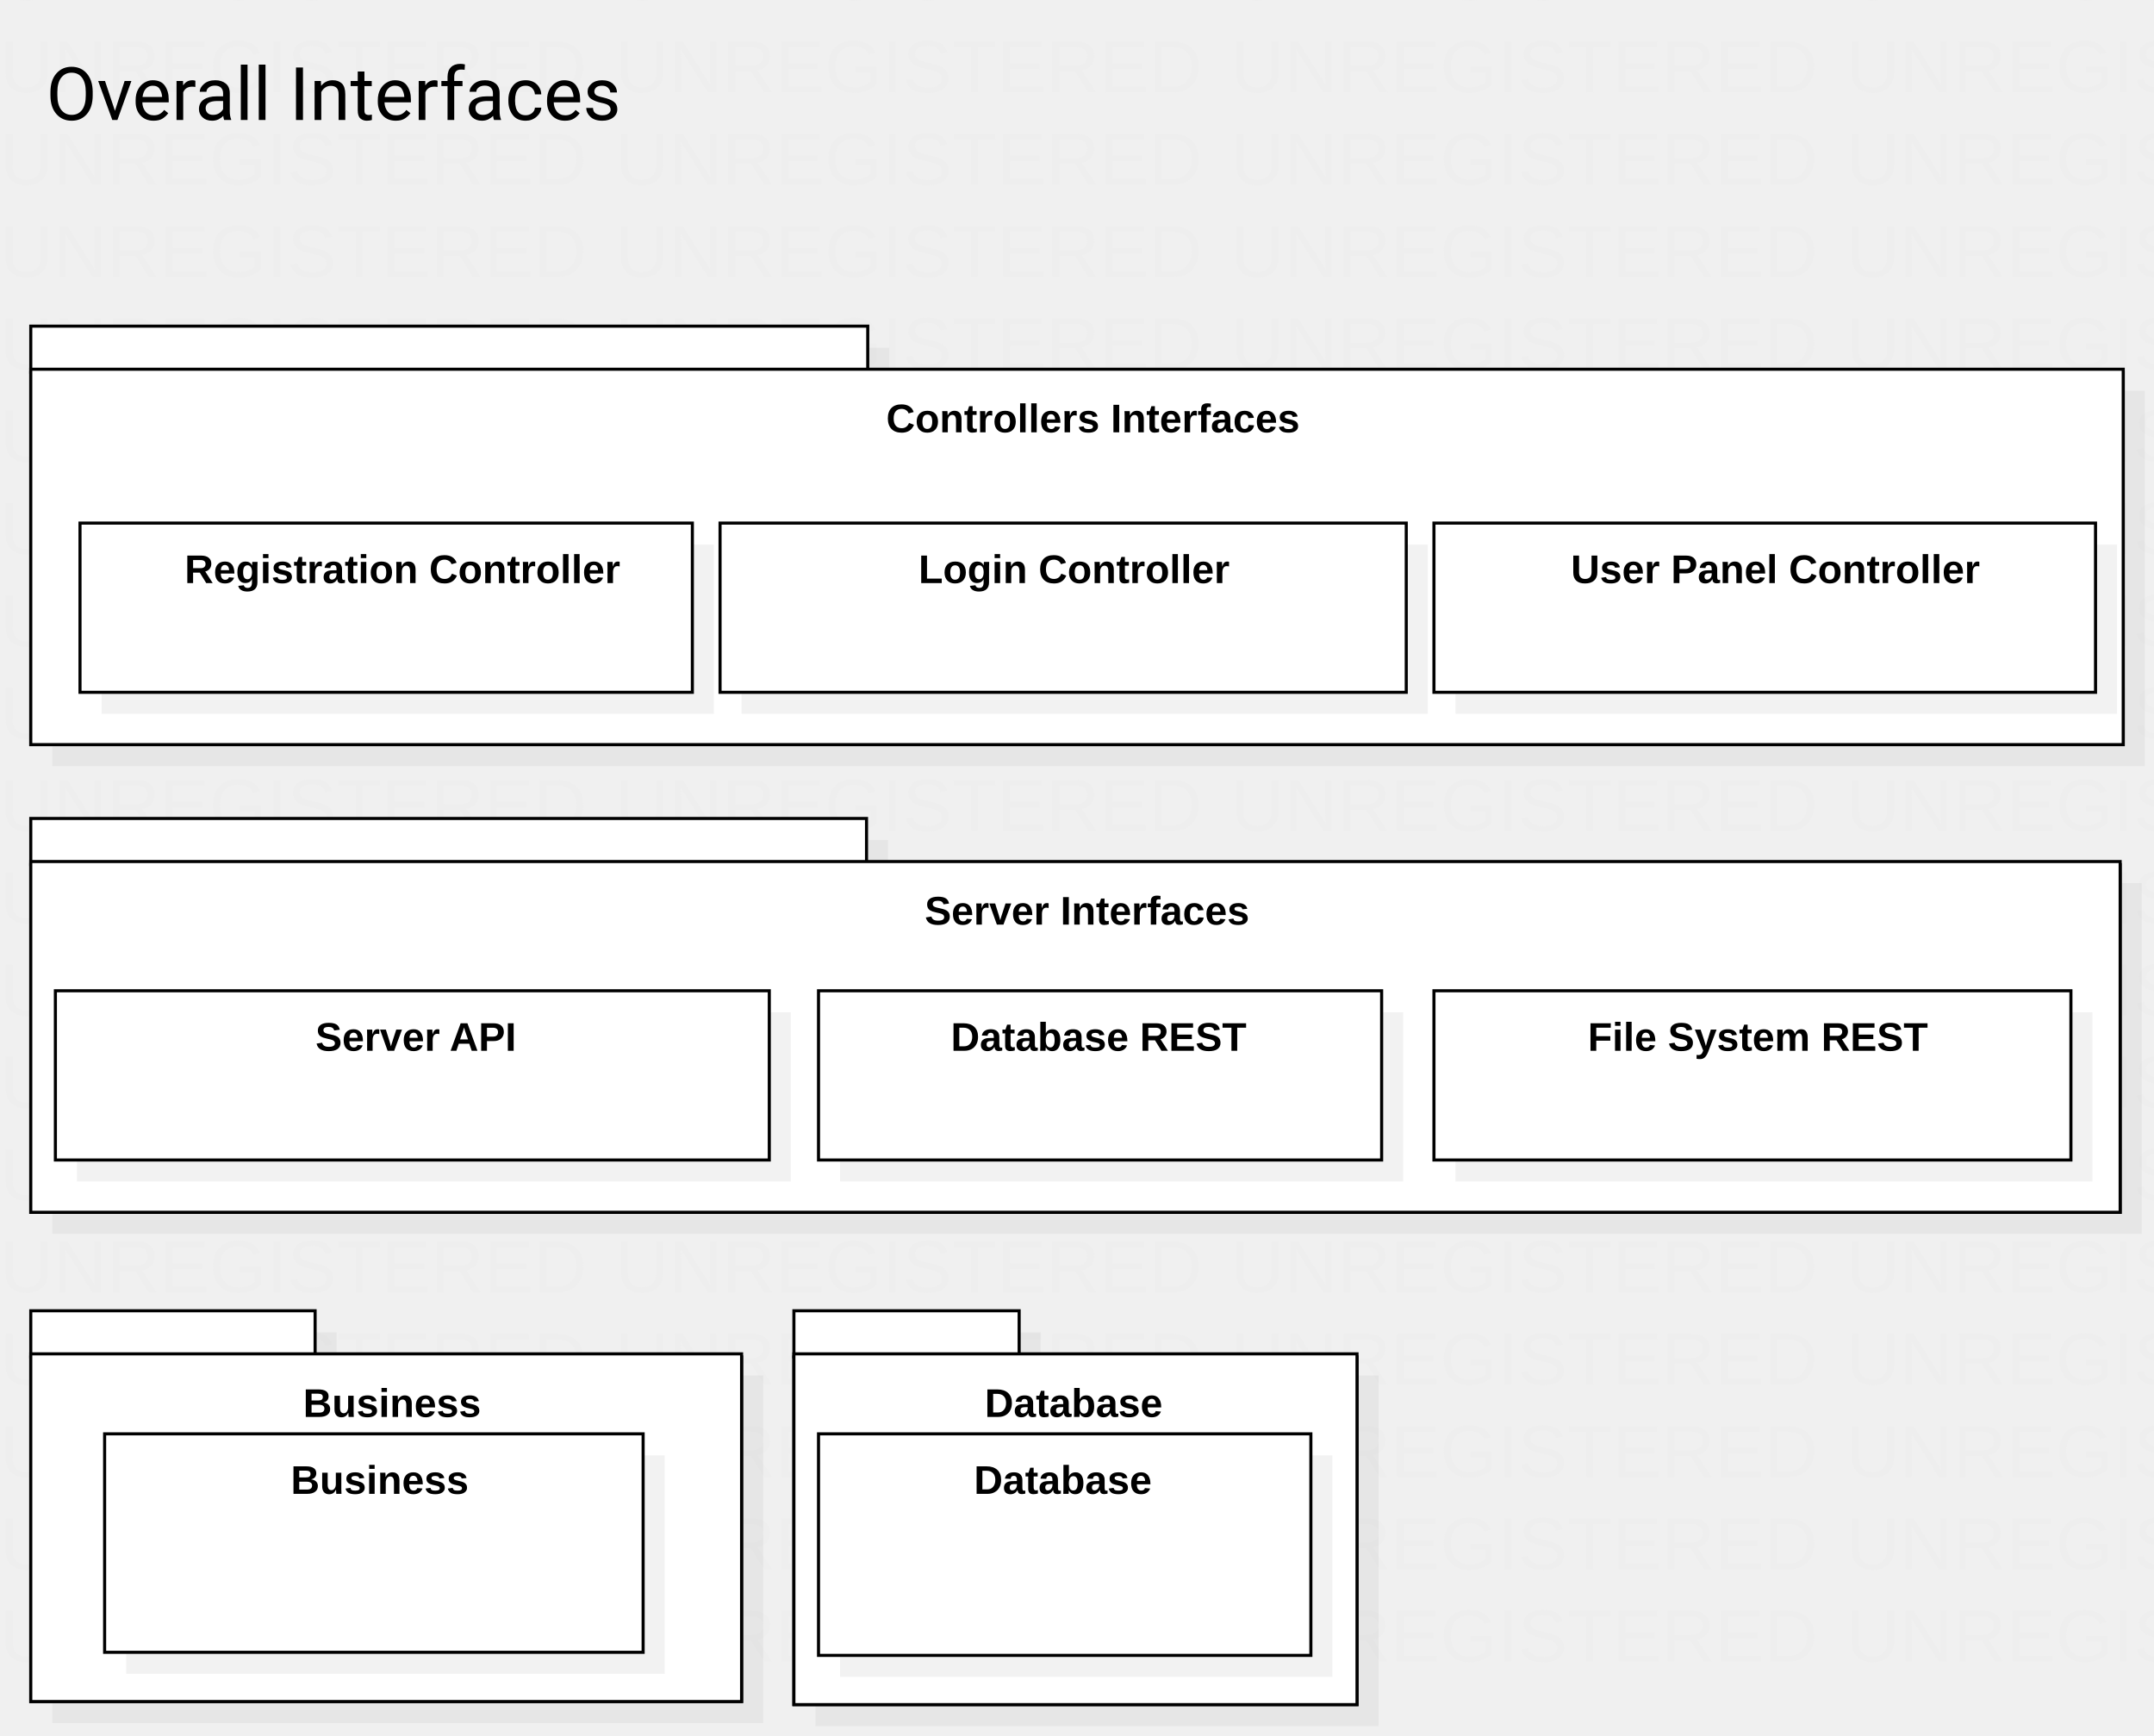
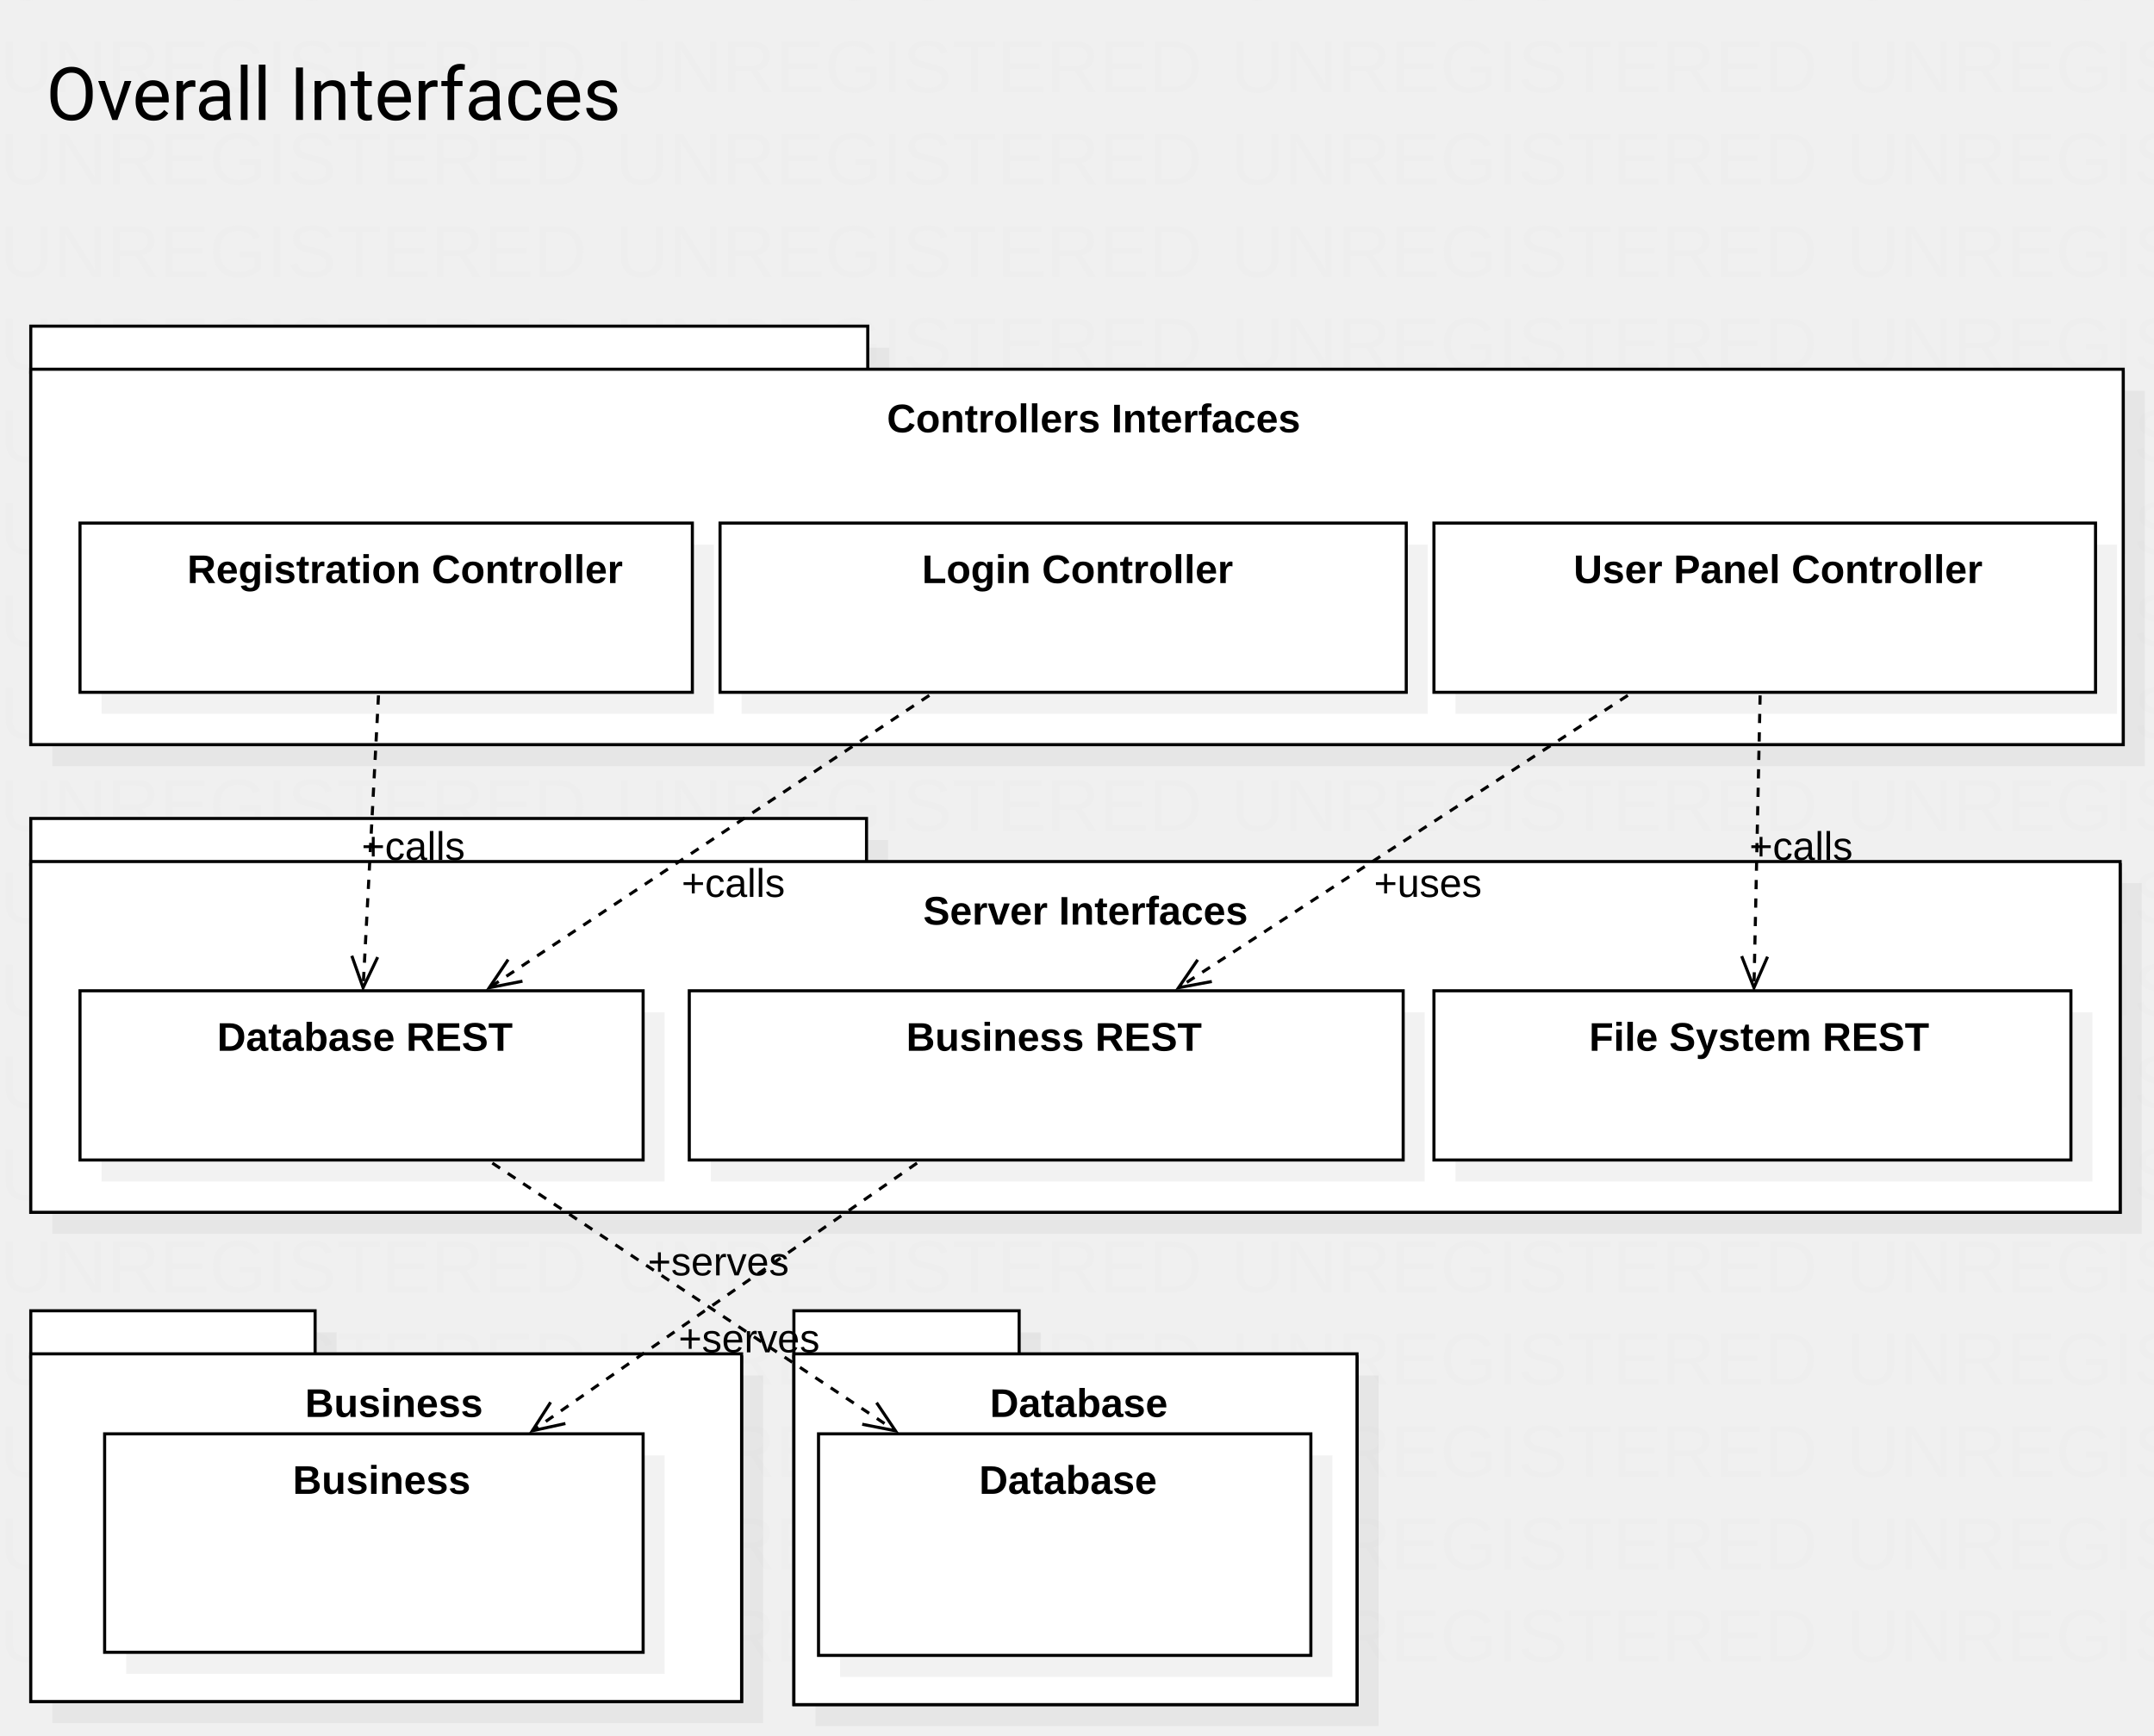
<svg xmlns="http://www.w3.org/2000/svg" version="1.1" width="700" height="564">
  <defs />
  <g>
    <text fill="#eeeeee" stroke="none" font-family="Arial" font-size="24px" font-style="normal" font-weight="normal" text-decoration="none" x="0" y="0">UNREGISTERED</text>
    <text fill="#eeeeee" stroke="none" font-family="Arial" font-size="24px" font-style="normal" font-weight="normal" text-decoration="none" x="0" y="30">UNREGISTERED</text>
    <text fill="#eeeeee" stroke="none" font-family="Arial" font-size="24px" font-style="normal" font-weight="normal" text-decoration="none" x="0" y="60">UNREGISTERED</text>
    <text fill="#eeeeee" stroke="none" font-family="Arial" font-size="24px" font-style="normal" font-weight="normal" text-decoration="none" x="0" y="90">UNREGISTERED</text>
    <text fill="#eeeeee" stroke="none" font-family="Arial" font-size="24px" font-style="normal" font-weight="normal" text-decoration="none" x="0" y="120">UNREGISTERED</text>
    <text fill="#eeeeee" stroke="none" font-family="Arial" font-size="24px" font-style="normal" font-weight="normal" text-decoration="none" x="0" y="150">UNREGISTERED</text>
    <text fill="#eeeeee" stroke="none" font-family="Arial" font-size="24px" font-style="normal" font-weight="normal" text-decoration="none" x="0" y="180">UNREGISTERED</text>
    <text fill="#eeeeee" stroke="none" font-family="Arial" font-size="24px" font-style="normal" font-weight="normal" text-decoration="none" x="0" y="210">UNREGISTERED</text>
    <text fill="#eeeeee" stroke="none" font-family="Arial" font-size="24px" font-style="normal" font-weight="normal" text-decoration="none" x="0" y="240">UNREGISTERED</text>
    <text fill="#eeeeee" stroke="none" font-family="Arial" font-size="24px" font-style="normal" font-weight="normal" text-decoration="none" x="0" y="270">UNREGISTERED</text>
    <text fill="#eeeeee" stroke="none" font-family="Arial" font-size="24px" font-style="normal" font-weight="normal" text-decoration="none" x="0" y="300">UNREGISTERED</text>
    <text fill="#eeeeee" stroke="none" font-family="Arial" font-size="24px" font-style="normal" font-weight="normal" text-decoration="none" x="0" y="330">UNREGISTERED</text>
    <text fill="#eeeeee" stroke="none" font-family="Arial" font-size="24px" font-style="normal" font-weight="normal" text-decoration="none" x="0" y="360">UNREGISTERED</text>
    <text fill="#eeeeee" stroke="none" font-family="Arial" font-size="24px" font-style="normal" font-weight="normal" text-decoration="none" x="0" y="390">UNREGISTERED</text>
    <text fill="#eeeeee" stroke="none" font-family="Arial" font-size="24px" font-style="normal" font-weight="normal" text-decoration="none" x="0" y="420">UNREGISTERED</text>
    <text fill="#eeeeee" stroke="none" font-family="Arial" font-size="24px" font-style="normal" font-weight="normal" text-decoration="none" x="0" y="450">UNREGISTERED</text>
    <text fill="#eeeeee" stroke="none" font-family="Arial" font-size="24px" font-style="normal" font-weight="normal" text-decoration="none" x="0" y="480">UNREGISTERED</text>
    <text fill="#eeeeee" stroke="none" font-family="Arial" font-size="24px" font-style="normal" font-weight="normal" text-decoration="none" x="0" y="510">UNREGISTERED</text>
    <text fill="#eeeeee" stroke="none" font-family="Arial" font-size="24px" font-style="normal" font-weight="normal" text-decoration="none" x="0" y="540">UNREGISTERED</text>
    <text fill="#eeeeee" stroke="none" font-family="Arial" font-size="24px" font-style="normal" font-weight="normal" text-decoration="none" x="200" y="0">UNREGISTERED</text>
    <text fill="#eeeeee" stroke="none" font-family="Arial" font-size="24px" font-style="normal" font-weight="normal" text-decoration="none" x="200" y="30">UNREGISTERED</text>
    <text fill="#eeeeee" stroke="none" font-family="Arial" font-size="24px" font-style="normal" font-weight="normal" text-decoration="none" x="200" y="60">UNREGISTERED</text>
    <text fill="#eeeeee" stroke="none" font-family="Arial" font-size="24px" font-style="normal" font-weight="normal" text-decoration="none" x="200" y="90">UNREGISTERED</text>
    <text fill="#eeeeee" stroke="none" font-family="Arial" font-size="24px" font-style="normal" font-weight="normal" text-decoration="none" x="200" y="120">UNREGISTERED</text>
    <text fill="#eeeeee" stroke="none" font-family="Arial" font-size="24px" font-style="normal" font-weight="normal" text-decoration="none" x="200" y="150">UNREGISTERED</text>
    <text fill="#eeeeee" stroke="none" font-family="Arial" font-size="24px" font-style="normal" font-weight="normal" text-decoration="none" x="200" y="180">UNREGISTERED</text>
    <text fill="#eeeeee" stroke="none" font-family="Arial" font-size="24px" font-style="normal" font-weight="normal" text-decoration="none" x="200" y="210">UNREGISTERED</text>
    <text fill="#eeeeee" stroke="none" font-family="Arial" font-size="24px" font-style="normal" font-weight="normal" text-decoration="none" x="200" y="240">UNREGISTERED</text>
    <text fill="#eeeeee" stroke="none" font-family="Arial" font-size="24px" font-style="normal" font-weight="normal" text-decoration="none" x="200" y="270">UNREGISTERED</text>
    <text fill="#eeeeee" stroke="none" font-family="Arial" font-size="24px" font-style="normal" font-weight="normal" text-decoration="none" x="200" y="300">UNREGISTERED</text>
    <text fill="#eeeeee" stroke="none" font-family="Arial" font-size="24px" font-style="normal" font-weight="normal" text-decoration="none" x="200" y="330">UNREGISTERED</text>
    <text fill="#eeeeee" stroke="none" font-family="Arial" font-size="24px" font-style="normal" font-weight="normal" text-decoration="none" x="200" y="360">UNREGISTERED</text>
    <text fill="#eeeeee" stroke="none" font-family="Arial" font-size="24px" font-style="normal" font-weight="normal" text-decoration="none" x="200" y="390">UNREGISTERED</text>
    <text fill="#eeeeee" stroke="none" font-family="Arial" font-size="24px" font-style="normal" font-weight="normal" text-decoration="none" x="200" y="420">UNREGISTERED</text>
    <text fill="#eeeeee" stroke="none" font-family="Arial" font-size="24px" font-style="normal" font-weight="normal" text-decoration="none" x="200" y="450">UNREGISTERED</text>
    <text fill="#eeeeee" stroke="none" font-family="Arial" font-size="24px" font-style="normal" font-weight="normal" text-decoration="none" x="200" y="480">UNREGISTERED</text>
    <text fill="#eeeeee" stroke="none" font-family="Arial" font-size="24px" font-style="normal" font-weight="normal" text-decoration="none" x="200" y="510">UNREGISTERED</text>
    <text fill="#eeeeee" stroke="none" font-family="Arial" font-size="24px" font-style="normal" font-weight="normal" text-decoration="none" x="200" y="540">UNREGISTERED</text>
    <text fill="#eeeeee" stroke="none" font-family="Arial" font-size="24px" font-style="normal" font-weight="normal" text-decoration="none" x="400" y="0">UNREGISTERED</text>
    <text fill="#eeeeee" stroke="none" font-family="Arial" font-size="24px" font-style="normal" font-weight="normal" text-decoration="none" x="400" y="30">UNREGISTERED</text>
    <text fill="#eeeeee" stroke="none" font-family="Arial" font-size="24px" font-style="normal" font-weight="normal" text-decoration="none" x="400" y="60">UNREGISTERED</text>
    <text fill="#eeeeee" stroke="none" font-family="Arial" font-size="24px" font-style="normal" font-weight="normal" text-decoration="none" x="400" y="90">UNREGISTERED</text>
    <text fill="#eeeeee" stroke="none" font-family="Arial" font-size="24px" font-style="normal" font-weight="normal" text-decoration="none" x="400" y="120">UNREGISTERED</text>
    <text fill="#eeeeee" stroke="none" font-family="Arial" font-size="24px" font-style="normal" font-weight="normal" text-decoration="none" x="400" y="150">UNREGISTERED</text>
    <text fill="#eeeeee" stroke="none" font-family="Arial" font-size="24px" font-style="normal" font-weight="normal" text-decoration="none" x="400" y="180">UNREGISTERED</text>
    <text fill="#eeeeee" stroke="none" font-family="Arial" font-size="24px" font-style="normal" font-weight="normal" text-decoration="none" x="400" y="210">UNREGISTERED</text>
    <text fill="#eeeeee" stroke="none" font-family="Arial" font-size="24px" font-style="normal" font-weight="normal" text-decoration="none" x="400" y="240">UNREGISTERED</text>
    <text fill="#eeeeee" stroke="none" font-family="Arial" font-size="24px" font-style="normal" font-weight="normal" text-decoration="none" x="400" y="270">UNREGISTERED</text>
    <text fill="#eeeeee" stroke="none" font-family="Arial" font-size="24px" font-style="normal" font-weight="normal" text-decoration="none" x="400" y="300">UNREGISTERED</text>
    <text fill="#eeeeee" stroke="none" font-family="Arial" font-size="24px" font-style="normal" font-weight="normal" text-decoration="none" x="400" y="330">UNREGISTERED</text>
    <text fill="#eeeeee" stroke="none" font-family="Arial" font-size="24px" font-style="normal" font-weight="normal" text-decoration="none" x="400" y="360">UNREGISTERED</text>
    <text fill="#eeeeee" stroke="none" font-family="Arial" font-size="24px" font-style="normal" font-weight="normal" text-decoration="none" x="400" y="390">UNREGISTERED</text>
    <text fill="#eeeeee" stroke="none" font-family="Arial" font-size="24px" font-style="normal" font-weight="normal" text-decoration="none" x="400" y="420">UNREGISTERED</text>
    <text fill="#eeeeee" stroke="none" font-family="Arial" font-size="24px" font-style="normal" font-weight="normal" text-decoration="none" x="400" y="450">UNREGISTERED</text>
    <text fill="#eeeeee" stroke="none" font-family="Arial" font-size="24px" font-style="normal" font-weight="normal" text-decoration="none" x="400" y="480">UNREGISTERED</text>
    <text fill="#eeeeee" stroke="none" font-family="Arial" font-size="24px" font-style="normal" font-weight="normal" text-decoration="none" x="400" y="510">UNREGISTERED</text>
    <text fill="#eeeeee" stroke="none" font-family="Arial" font-size="24px" font-style="normal" font-weight="normal" text-decoration="none" x="400" y="540">UNREGISTERED</text>
    <text fill="#eeeeee" stroke="none" font-family="Arial" font-size="24px" font-style="normal" font-weight="normal" text-decoration="none" x="600" y="0">UNREGISTERED</text>
    <text fill="#eeeeee" stroke="none" font-family="Arial" font-size="24px" font-style="normal" font-weight="normal" text-decoration="none" x="600" y="30">UNREGISTERED</text>
    <text fill="#eeeeee" stroke="none" font-family="Arial" font-size="24px" font-style="normal" font-weight="normal" text-decoration="none" x="600" y="60">UNREGISTERED</text>
    <text fill="#eeeeee" stroke="none" font-family="Arial" font-size="24px" font-style="normal" font-weight="normal" text-decoration="none" x="600" y="90">UNREGISTERED</text>
    <text fill="#eeeeee" stroke="none" font-family="Arial" font-size="24px" font-style="normal" font-weight="normal" text-decoration="none" x="600" y="120">UNREGISTERED</text>
    <text fill="#eeeeee" stroke="none" font-family="Arial" font-size="24px" font-style="normal" font-weight="normal" text-decoration="none" x="600" y="150">UNREGISTERED</text>
    <text fill="#eeeeee" stroke="none" font-family="Arial" font-size="24px" font-style="normal" font-weight="normal" text-decoration="none" x="600" y="180">UNREGISTERED</text>
    <text fill="#eeeeee" stroke="none" font-family="Arial" font-size="24px" font-style="normal" font-weight="normal" text-decoration="none" x="600" y="210">UNREGISTERED</text>
    <text fill="#eeeeee" stroke="none" font-family="Arial" font-size="24px" font-style="normal" font-weight="normal" text-decoration="none" x="600" y="240">UNREGISTERED</text>
    <text fill="#eeeeee" stroke="none" font-family="Arial" font-size="24px" font-style="normal" font-weight="normal" text-decoration="none" x="600" y="270">UNREGISTERED</text>
    <text fill="#eeeeee" stroke="none" font-family="Arial" font-size="24px" font-style="normal" font-weight="normal" text-decoration="none" x="600" y="300">UNREGISTERED</text>
    <text fill="#eeeeee" stroke="none" font-family="Arial" font-size="24px" font-style="normal" font-weight="normal" text-decoration="none" x="600" y="330">UNREGISTERED</text>
    <text fill="#eeeeee" stroke="none" font-family="Arial" font-size="24px" font-style="normal" font-weight="normal" text-decoration="none" x="600" y="360">UNREGISTERED</text>
    <text fill="#eeeeee" stroke="none" font-family="Arial" font-size="24px" font-style="normal" font-weight="normal" text-decoration="none" x="600" y="390">UNREGISTERED</text>
    <text fill="#eeeeee" stroke="none" font-family="Arial" font-size="24px" font-style="normal" font-weight="normal" text-decoration="none" x="600" y="420">UNREGISTERED</text>
    <text fill="#eeeeee" stroke="none" font-family="Arial" font-size="24px" font-style="normal" font-weight="normal" text-decoration="none" x="600" y="450">UNREGISTERED</text>
    <text fill="#eeeeee" stroke="none" font-family="Arial" font-size="24px" font-style="normal" font-weight="normal" text-decoration="none" x="600" y="480">UNREGISTERED</text>
    <text fill="#eeeeee" stroke="none" font-family="Arial" font-size="24px" font-style="normal" font-weight="normal" text-decoration="none" x="600" y="510">UNREGISTERED</text>
    <text fill="#eeeeee" stroke="none" font-family="Arial" font-size="24px" font-style="normal" font-weight="normal" text-decoration="none" x="600" y="540">UNREGISTERED</text>
    <g transform="translate(-78,-22) scale(1,1)">
      <g>
        <path fill="none" stroke="none" />
        <text fill="#000000" stroke="none" font-family="Roboto" font-size="24px" font-style="normal" font-weight="normal" text-decoration="none" x="93" y="61">Overall Interfaces</text>
      </g>
    </g>
    <g transform="translate(-78,-22) scale(1,1)">
      <rect fill="#C0C0C0" stroke="none" x="95" y="135" width="272" height="15" opacity="0.2" />
    </g>
    <g transform="translate(-78,-22) scale(1,1)">
      <rect fill="#C0C0C0" stroke="none" x="95" y="149" width="680" height="122" opacity="0.2" />
    </g>
    <g transform="translate(-78,-22) scale(1,1)">
      <rect fill="#ffffff" stroke="none" x="88" y="143" width="680" height="121" />
    </g>
    <g transform="translate(-78,-22) scale(1,1)">
      <path fill="none" stroke="#000000" d="M 88 143 L 768 143 L 768 264 L 88 264 L 88 143 Z Z" stroke-miterlimit="10" />
    </g>
    <g transform="translate(-78,-22) scale(1,1)">
      <rect fill="#ffffff" stroke="none" x="88" y="128" width="272" height="15" />
    </g>
    <g transform="translate(-78,-22) scale(1,1)">
      <path fill="none" stroke="#000000" d="M 88 128 L 360 128 L 360 143 L 88 143 L 88 128 Z Z" stroke-miterlimit="10" />
    </g>
    <g transform="translate(-78,-22) scale(1,1)">
      <rect fill="#ffffff" stroke="none" x="88" y="142" width="680" height="122" />
    </g>
    <g transform="translate(-78,-22) scale(1,1)">
      <path fill="none" stroke="#000000" d="M 88 142 L 768 142 L 768 264 L 88 264 L 88 142 Z Z" stroke-miterlimit="10" />
    </g>
    <g transform="translate(-78,-22) scale(1,1)">
      <g>
        <path fill="none" stroke="none" />
-         <text fill="#000000" stroke="none" font-family="Arial" font-size="13px" font-style="normal" font-weight="bold" text-decoration="none" x="366" y="162.5">Controllers Interfaces</text>
+         <text fill="#000000" stroke="none" font-family="Arial" font-size="13px" font-style="normal" font-weight="bold" text-decoration="none" x="366.225" y="162.5">Controllers Interfaces</text>
      </g>
    </g>
    <g transform="translate(-78,-22) scale(1,1)">
      <rect fill="#C0C0C0" stroke="none" x="95" y="295" width="271.6" height="15" opacity="0.2" />
    </g>
    <g transform="translate(-78,-22) scale(1,1)">
      <rect fill="#C0C0C0" stroke="none" x="95" y="309" width="679" height="114" opacity="0.2" />
    </g>
    <g transform="translate(-78,-22) scale(1,1)">
      <rect fill="#ffffff" stroke="none" x="88" y="303" width="679" height="113" />
    </g>
    <g transform="translate(-78,-22) scale(1,1)">
      <path fill="none" stroke="#000000" d="M 88 303 L 767 303 L 767 416 L 88 416 L 88 303 Z Z" stroke-miterlimit="10" />
    </g>
    <g transform="translate(-78,-22) scale(1,1)">
      <rect fill="#ffffff" stroke="none" x="88" y="288" width="271.6" height="15" />
    </g>
    <g transform="translate(-78,-22) scale(1,1)">
      <path fill="none" stroke="#000000" d="M 88 288 L 359.6 288 L 359.6 303 L 88 303 L 88 288 Z Z" stroke-miterlimit="10" />
    </g>
    <g transform="translate(-78,-22) scale(1,1)">
      <rect fill="#ffffff" stroke="none" x="88" y="302" width="679" height="114" />
    </g>
    <g transform="translate(-78,-22) scale(1,1)">
      <path fill="none" stroke="#000000" d="M 88 302 L 767 302 L 767 416 L 88 416 L 88 302 Z Z" stroke-miterlimit="10" />
    </g>
    <g transform="translate(-78,-22) scale(1,1)">
      <g>
        <path fill="none" stroke="none" />
-         <text fill="#000000" stroke="none" font-family="Arial" font-size="13px" font-style="normal" font-weight="bold" text-decoration="none" x="378.5" y="322.5">Server Interfaces</text>
+         <text fill="#000000" stroke="none" font-family="Arial" font-size="13px" font-style="normal" font-weight="bold" text-decoration="none" x="378.007" y="322.5">Server Interfaces</text>
      </g>
    </g>
    <g transform="translate(-78,-22) scale(1,1)">
      <rect fill="#C0C0C0" stroke="none" x="111" y="199" width="199" height="55" opacity="0.2" />
    </g>
    <g transform="translate(-78,-22) scale(1,1)">
      <rect fill="#ffffff" stroke="none" x="104" y="192" width="199" height="55" />
    </g>
    <g transform="translate(-78,-22) scale(1,1)">
      <path fill="none" stroke="#000000" d="M 104 192 L 303 192 L 303 247 L 104 247 L 104 192 Z Z" stroke-miterlimit="10" />
    </g>
    <g transform="translate(-78,-22) scale(1,1)">
      <g>
        <path fill="none" stroke="none" />
-         <text fill="#000000" stroke="none" font-family="Arial" font-size="13px" font-style="normal" font-weight="bold" text-decoration="none" x="138" y="211.5">Registration Controller</text>
+         <text fill="#000000" stroke="none" font-family="Arial" font-size="13px" font-style="normal" font-weight="bold" text-decoration="none" x="138.833" y="211.5">Registration Controller</text>
      </g>
    </g>
    <g transform="translate(-78,-22) scale(1,1)">
      <rect fill="#C0C0C0" stroke="none" x="319" y="199" width="223" height="55" opacity="0.2" />
    </g>
    <g transform="translate(-78,-22) scale(1,1)">
      <rect fill="#ffffff" stroke="none" x="312" y="192" width="223" height="55" />
    </g>
    <g transform="translate(-78,-22) scale(1,1)">
      <path fill="none" stroke="#000000" d="M 312 192 L 535 192 L 535 247 L 312 247 L 312 192 Z Z" stroke-miterlimit="10" />
    </g>
    <g transform="translate(-78,-22) scale(1,1)">
      <g>
        <path fill="none" stroke="none" />
-         <text fill="#000000" stroke="none" font-family="Arial" font-size="13px" font-style="normal" font-weight="bold" text-decoration="none" x="376.5" y="211.5">Login Controller</text>
+         <text fill="#000000" stroke="none" font-family="Arial" font-size="13px" font-style="normal" font-weight="bold" text-decoration="none" x="377.613" y="211.5">Login Controller</text>
      </g>
    </g>
    <g transform="translate(-78,-22) scale(1,1)">
      <rect fill="#C0C0C0" stroke="none" x="551" y="199" width="215" height="55" opacity="0.2" />
    </g>
    <g transform="translate(-78,-22) scale(1,1)">
      <rect fill="#ffffff" stroke="none" x="544" y="192" width="215" height="55" />
    </g>
    <g transform="translate(-78,-22) scale(1,1)">
      <path fill="none" stroke="#000000" d="M 544 192 L 759 192 L 759 247 L 544 247 L 544 192 Z Z" stroke-miterlimit="10" />
    </g>
    <g transform="translate(-78,-22) scale(1,1)">
      <g>
        <path fill="none" stroke="none" />
-         <text fill="#000000" stroke="none" font-family="Arial" font-size="13px" font-style="normal" font-weight="bold" text-decoration="none" x="588.5" y="211.5">User Panel Controller</text>
-       </g>
-     </g>
-     <g transform="translate(-78,-22) scale(1,1)">
-       <rect fill="#C0C0C0" stroke="none" x="351" y="351" width="183" height="55" opacity="0.2" />
-     </g>
-     <g transform="translate(-78,-22) scale(1,1)">
-       <rect fill="#ffffff" stroke="none" x="344" y="344" width="183" height="55" />
-     </g>
-     <g transform="translate(-78,-22) scale(1,1)">
-       <path fill="none" stroke="#000000" d="M 344 344 L 527 344 L 527 399 L 344 399 L 344 344 Z Z" stroke-miterlimit="10" />
-     </g>
-     <g transform="translate(-78,-22) scale(1,1)">
-       <g>
-         <path fill="none" stroke="none" />
-         <text fill="#000000" stroke="none" font-family="Arial" font-size="13px" font-style="normal" font-weight="bold" text-decoration="none" x="387" y="363.5">Database REST</text>
+         <text fill="#000000" stroke="none" font-family="Arial" font-size="13px" font-style="normal" font-weight="bold" text-decoration="none" x="589.363" y="211.5">User Panel Controller</text>
      </g>
    </g>
    <g transform="translate(-78,-22) scale(1,1)">
      <rect fill="#C0C0C0" stroke="none" x="551" y="351" width="207" height="55" opacity="0.2" />
    </g>
    <g transform="translate(-78,-22) scale(1,1)">
      <rect fill="#ffffff" stroke="none" x="544" y="344" width="207" height="55" />
    </g>
    <g transform="translate(-78,-22) scale(1,1)">
      <path fill="none" stroke="#000000" d="M 544 344 L 751 344 L 751 399 L 544 399 L 544 344 Z Z" stroke-miterlimit="10" />
    </g>
    <g transform="translate(-78,-22) scale(1,1)">
      <g>
        <path fill="none" stroke="none" />
-         <text fill="#000000" stroke="none" font-family="Arial" font-size="13px" font-style="normal" font-weight="bold" text-decoration="none" x="594" y="363.5">File System REST</text>
+         <text fill="#000000" stroke="none" font-family="Arial" font-size="13px" font-style="normal" font-weight="bold" text-decoration="none" x="594.408" y="363.5">File System REST</text>
      </g>
    </g>
    <g transform="translate(-78,-22) scale(1,1)">
      <rect fill="#C0C0C0" stroke="none" x="95" y="455" width="92.4" height="15" opacity="0.2" />
    </g>
    <g transform="translate(-78,-22) scale(1,1)">
      <rect fill="#C0C0C0" stroke="none" x="95" y="469" width="231" height="113" opacity="0.2" />
    </g>
    <g transform="translate(-78,-22) scale(1,1)">
      <rect fill="#ffffff" stroke="none" x="88" y="463" width="231" height="112" />
    </g>
    <g transform="translate(-78,-22) scale(1,1)">
      <path fill="none" stroke="#000000" d="M 88 463 L 319 463 L 319 575 L 88 575 L 88 463 Z Z" stroke-miterlimit="10" />
    </g>
    <g transform="translate(-78,-22) scale(1,1)">
      <rect fill="#ffffff" stroke="none" x="88" y="448" width="92.4" height="15" />
    </g>
    <g transform="translate(-78,-22) scale(1,1)">
      <path fill="none" stroke="#000000" d="M 88 448 L 180.4 448 L 180.4 463 L 88 463 L 88 448 Z Z" stroke-miterlimit="10" />
    </g>
    <g transform="translate(-78,-22) scale(1,1)">
      <rect fill="#ffffff" stroke="none" x="88" y="462" width="231" height="113" />
    </g>
    <g transform="translate(-78,-22) scale(1,1)">
      <path fill="none" stroke="#000000" d="M 88 462 L 319 462 L 319 575 L 88 575 L 88 462 Z Z" stroke-miterlimit="10" />
    </g>
    <g transform="translate(-78,-22) scale(1,1)">
      <g>
        <path fill="none" stroke="none" />
-         <text fill="#000000" stroke="none" font-family="Arial" font-size="13px" font-style="normal" font-weight="bold" text-decoration="none" x="176.5" y="482.5">Business</text>
+         <text fill="#000000" stroke="none" font-family="Arial" font-size="13px" font-style="normal" font-weight="bold" text-decoration="none" x="177.125" y="482.5">Business</text>
      </g>
    </g>
    <g transform="translate(-78,-22) scale(1,1)">
      <rect fill="#C0C0C0" stroke="none" x="119" y="495" width="175" height="71" opacity="0.2" />
    </g>
    <g transform="translate(-78,-22) scale(1,1)">
      <rect fill="#ffffff" stroke="none" x="112" y="488" width="175" height="71" />
    </g>
    <g transform="translate(-78,-22) scale(1,1)">
      <path fill="none" stroke="#000000" d="M 112 488 L 287 488 L 287 559 L 112 559 L 112 488 Z Z" stroke-miterlimit="10" />
    </g>
    <g transform="translate(-78,-22) scale(1,1)">
      <g>
        <path fill="none" stroke="none" />
-         <text fill="#000000" stroke="none" font-family="Arial" font-size="13px" font-style="normal" font-weight="bold" text-decoration="none" x="172.5" y="507.5">Business</text>
-       </g>
-     </g>
-     <g transform="translate(-78,-22) scale(1,1)">
-       <rect fill="#C0C0C0" stroke="none" x="103" y="351" width="232" height="55" opacity="0.2" />
-     </g>
-     <g transform="translate(-78,-22) scale(1,1)">
-       <rect fill="#ffffff" stroke="none" x="96" y="344" width="232" height="55" />
-     </g>
-     <g transform="translate(-78,-22) scale(1,1)">
-       <path fill="none" stroke="#000000" d="M 96 344 L 328 344 L 328 399 L 96 399 L 96 344 Z Z" stroke-miterlimit="10" />
-     </g>
-     <g transform="translate(-78,-22) scale(1,1)">
-       <g>
-         <path fill="none" stroke="none" />
-         <text fill="#000000" stroke="none" font-family="Arial" font-size="13px" font-style="normal" font-weight="bold" text-decoration="none" x="180.5" y="363.5">Server API</text>
+         <text fill="#000000" stroke="none" font-family="Arial" font-size="13px" font-style="normal" font-weight="bold" text-decoration="none" x="173.125" y="507.5">Business</text>
      </g>
    </g>
    <g transform="translate(-78,-22) scale(1,1)">
      <rect fill="#C0C0C0" stroke="none" x="343" y="455" width="73.2" height="15" opacity="0.2" />
    </g>
    <g transform="translate(-78,-22) scale(1,1)">
      <rect fill="#C0C0C0" stroke="none" x="343" y="469" width="183" height="114" opacity="0.2" />
    </g>
    <g transform="translate(-78,-22) scale(1,1)">
      <rect fill="#ffffff" stroke="none" x="336" y="463" width="183" height="113" />
    </g>
    <g transform="translate(-78,-22) scale(1,1)">
      <path fill="none" stroke="#000000" d="M 336 463 L 519 463 L 519 576 L 336 576 L 336 463 Z Z" stroke-miterlimit="10" />
    </g>
    <g transform="translate(-78,-22) scale(1,1)">
      <rect fill="#ffffff" stroke="none" x="336" y="448" width="73.2" height="15" />
    </g>
    <g transform="translate(-78,-22) scale(1,1)">
      <path fill="none" stroke="#000000" d="M 336 448 L 409.2 448 L 409.2 463 L 336 463 L 336 448 Z Z" stroke-miterlimit="10" />
    </g>
    <g transform="translate(-78,-22) scale(1,1)">
      <rect fill="#ffffff" stroke="none" x="336" y="462" width="183" height="114" />
    </g>
    <g transform="translate(-78,-22) scale(1,1)">
      <path fill="none" stroke="#000000" d="M 336 462 L 519 462 L 519 576 L 336 576 L 336 462 Z Z" stroke-miterlimit="10" />
    </g>
    <g transform="translate(-78,-22) scale(1,1)">
      <g>
        <path fill="none" stroke="none" />
-         <text fill="#000000" stroke="none" font-family="Arial" font-size="13px" font-style="normal" font-weight="bold" text-decoration="none" x="398" y="482.5">Database</text>
+         <text fill="#000000" stroke="none" font-family="Arial" font-size="13px" font-style="normal" font-weight="bold" text-decoration="none" x="399.675" y="482.5">Database</text>
      </g>
    </g>
    <g transform="translate(-78,-22) scale(1,1)">
      <rect fill="#C0C0C0" stroke="none" x="351" y="495" width="160" height="72" opacity="0.2" />
    </g>
    <g transform="translate(-78,-22) scale(1,1)">
      <rect fill="#ffffff" stroke="none" x="344" y="488" width="160" height="72" />
    </g>
    <g transform="translate(-78,-22) scale(1,1)">
      <path fill="none" stroke="#000000" d="M 344 488 L 504 488 L 504 560 L 344 560 L 344 488 Z Z" stroke-miterlimit="10" />
    </g>
    <g transform="translate(-78,-22) scale(1,1)">
      <g>
        <path fill="none" stroke="none" />
-         <text fill="#000000" stroke="none" font-family="Arial" font-size="13px" font-style="normal" font-weight="bold" text-decoration="none" x="394.5" y="507.5">Database</text>
+         <text fill="#000000" stroke="none" font-family="Arial" font-size="13px" font-style="normal" font-weight="bold" text-decoration="none" x="396.175" y="507.5">Database</text>
+       </g>
+     </g>
+     <g transform="translate(-78,-22) scale(1,1)">
+       <rect fill="#C0C0C0" stroke="none" x="111" y="351" width="183" height="55" opacity="0.2" />
+     </g>
+     <g transform="translate(-78,-22) scale(1,1)">
+       <rect fill="#ffffff" stroke="none" x="104" y="344" width="183" height="55" />
+     </g>
+     <g transform="translate(-78,-22) scale(1,1)">
+       <path fill="none" stroke="#000000" d="M 104 344 L 287 344 L 287 399 L 104 399 L 104 344 Z Z" stroke-miterlimit="10" />
+     </g>
+     <g transform="translate(-78,-22) scale(1,1)">
+       <g>
+         <path fill="none" stroke="none" />
+         <text fill="#000000" stroke="none" font-family="Arial" font-size="13px" font-style="normal" font-weight="bold" text-decoration="none" x="148.534" y="363.5">Database REST</text>
+       </g>
+     </g>
+     <g transform="translate(-78,-22) scale(1,1)">
+       <rect fill="#C0C0C0" stroke="none" x="309" y="351" width="232" height="55" opacity="0.2" />
+     </g>
+     <g transform="translate(-78,-22) scale(1,1)">
+       <rect fill="#ffffff" stroke="none" x="302" y="344" width="232" height="55" />
+     </g>
+     <g transform="translate(-78,-22) scale(1,1)">
+       <path fill="none" stroke="#000000" d="M 302 344 L 534 344 L 534 399 L 302 399 L 302 344 Z Z" stroke-miterlimit="10" />
+     </g>
+     <g transform="translate(-78,-22) scale(1,1)">
+       <g>
+         <path fill="none" stroke="none" />
+         <text fill="#000000" stroke="none" font-family="Arial" font-size="13px" font-style="normal" font-weight="bold" text-decoration="none" x="372.484" y="363.5">Business REST</text>
+       </g>
+     </g>
+     <g transform="translate(-78,-22) scale(1,1)">
+       <path fill="none" stroke="#000000" d="M 201 248 L 196 343" stroke-miterlimit="10" stroke-dasharray="3" />
+     </g>
+     <g transform="translate(-78,-22) scale(1,1)">
+       <path fill="none" stroke="#000000" d="M 192.33 332.63 L 196 343 L 200.738 333.073" stroke-miterlimit="10" />
+     </g>
+     <g transform="translate(-78,-22) scale(1,1)">
+       <g>
+         <path fill="none" stroke="none" />
+         <text fill="#000000" stroke="none" font-family="Arial" font-size="13px" font-style="normal" font-weight="normal" text-decoration="none" x="195.5" y="301.5">+calls</text>
+       </g>
+     </g>
+     <g transform="translate(-78,-22) scale(1,1)">
+       <path fill="none" stroke="#000000" d="M 380 248 L 237 343" stroke-miterlimit="10" stroke-dasharray="3" />
+     </g>
+     <g transform="translate(-78,-22) scale(1,1)">
+       <path fill="none" stroke="#000000" d="M 243.136 333.87 L 237 343 L 247.794 340.883" stroke-miterlimit="10" />
+     </g>
+     <g transform="translate(-78,-22) scale(1,1)">
+       <g>
+         <path fill="none" stroke="none" />
+         <text fill="#000000" stroke="none" font-family="Arial" font-size="13px" font-style="normal" font-weight="normal" text-decoration="none" x="299.5" y="313.5">+calls</text>
+       </g>
+     </g>
+     <g transform="translate(-78,-22) scale(1,1)">
+       <path fill="none" stroke="#000000" d="M 607 248 L 461 343" stroke-miterlimit="10" stroke-dasharray="3" />
+     </g>
+     <g transform="translate(-78,-22) scale(1,1)">
+       <path fill="none" stroke="#000000" d="M 467.222 333.929 L 461 343 L 471.814 340.986" stroke-miterlimit="10" />
+     </g>
+     <g transform="translate(-78,-22) scale(1,1)">
+       <g>
+         <path fill="none" stroke="none" />
+         <text fill="#000000" stroke="none" font-family="Arial" font-size="13px" font-style="normal" font-weight="normal" text-decoration="none" x="524.5" y="313.5">+uses</text>
+       </g>
+     </g>
+     <g transform="translate(-78,-22) scale(1,1)">
+       <path fill="none" stroke="#000000" d="M 650 248 L 648 343" stroke-miterlimit="10" stroke-dasharray="3" />
+     </g>
+     <g transform="translate(-78,-22) scale(1,1)">
+       <path fill="none" stroke="#000000" d="M 644.005 332.751 L 648 343 L 652.422 332.928" stroke-miterlimit="10" />
+     </g>
+     <g transform="translate(-78,-22) scale(1,1)">
+       <g>
+         <path fill="none" stroke="none" />
+         <text fill="#000000" stroke="none" font-family="Arial" font-size="13px" font-style="normal" font-weight="normal" text-decoration="none" x="646.5" y="301.5">+calls</text>
+       </g>
+     </g>
+     <g transform="translate(-78,-22) scale(1,1)">
+       <path fill="none" stroke="#000000" d="M 376 400 L 251 487" stroke-miterlimit="10" stroke-dasharray="3" />
+     </g>
+     <g transform="translate(-78,-22) scale(1,1)">
+       <path fill="none" stroke="#000000" d="M 256.937 477.739 L 251 487 L 261.746 484.65" stroke-miterlimit="10" />
+     </g>
+     <g transform="translate(-78,-22) scale(1,1)">
+       <g>
+         <path fill="none" stroke="none" />
+         <text fill="#000000" stroke="none" font-family="Arial" font-size="13px" font-style="normal" font-weight="normal" text-decoration="none" x="298.5" y="461.5">+serves</text>
+       </g>
+     </g>
+     <g transform="translate(-78,-22) scale(1,1)">
+       <path fill="none" stroke="#000000" d="M 238 400 L 369 487" stroke-miterlimit="10" stroke-dasharray="3" />
+     </g>
+     <g transform="translate(-78,-22) scale(1,1)">
+       <path fill="none" stroke="#000000" d="M 358.205 484.884 L 369 487 L 362.863 477.871" stroke-miterlimit="10" />
+     </g>
+     <g transform="translate(-78,-22) scale(1,1)">
+       <g>
+         <path fill="none" stroke="none" />
+         <text fill="#000000" stroke="none" font-family="Arial" font-size="13px" font-style="normal" font-weight="normal" text-decoration="none" x="288.5" y="436.5">+serves</text>
      </g>
    </g>
  </g>
</svg>
